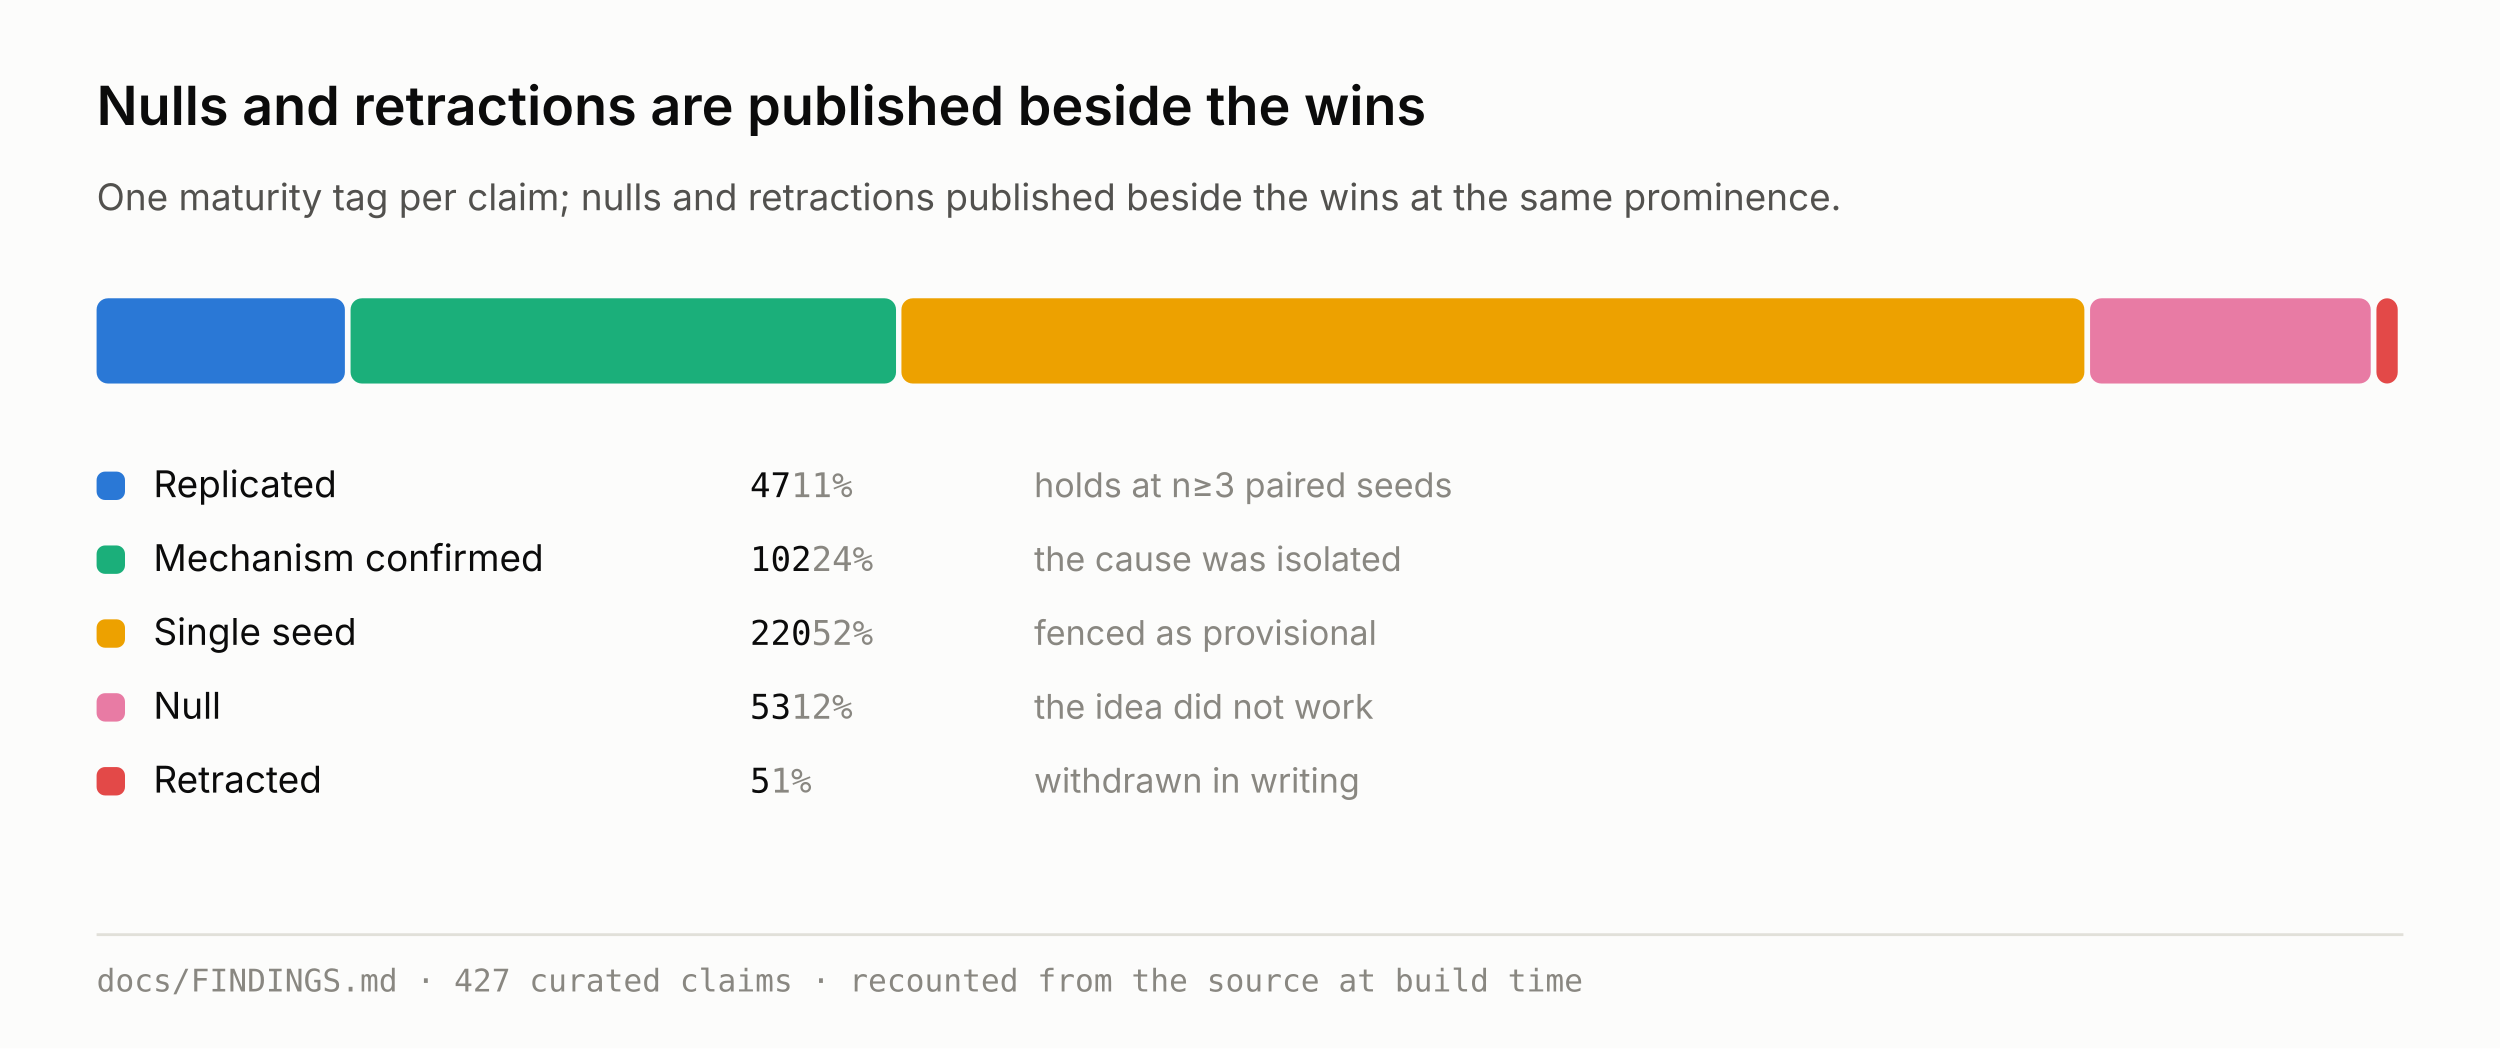
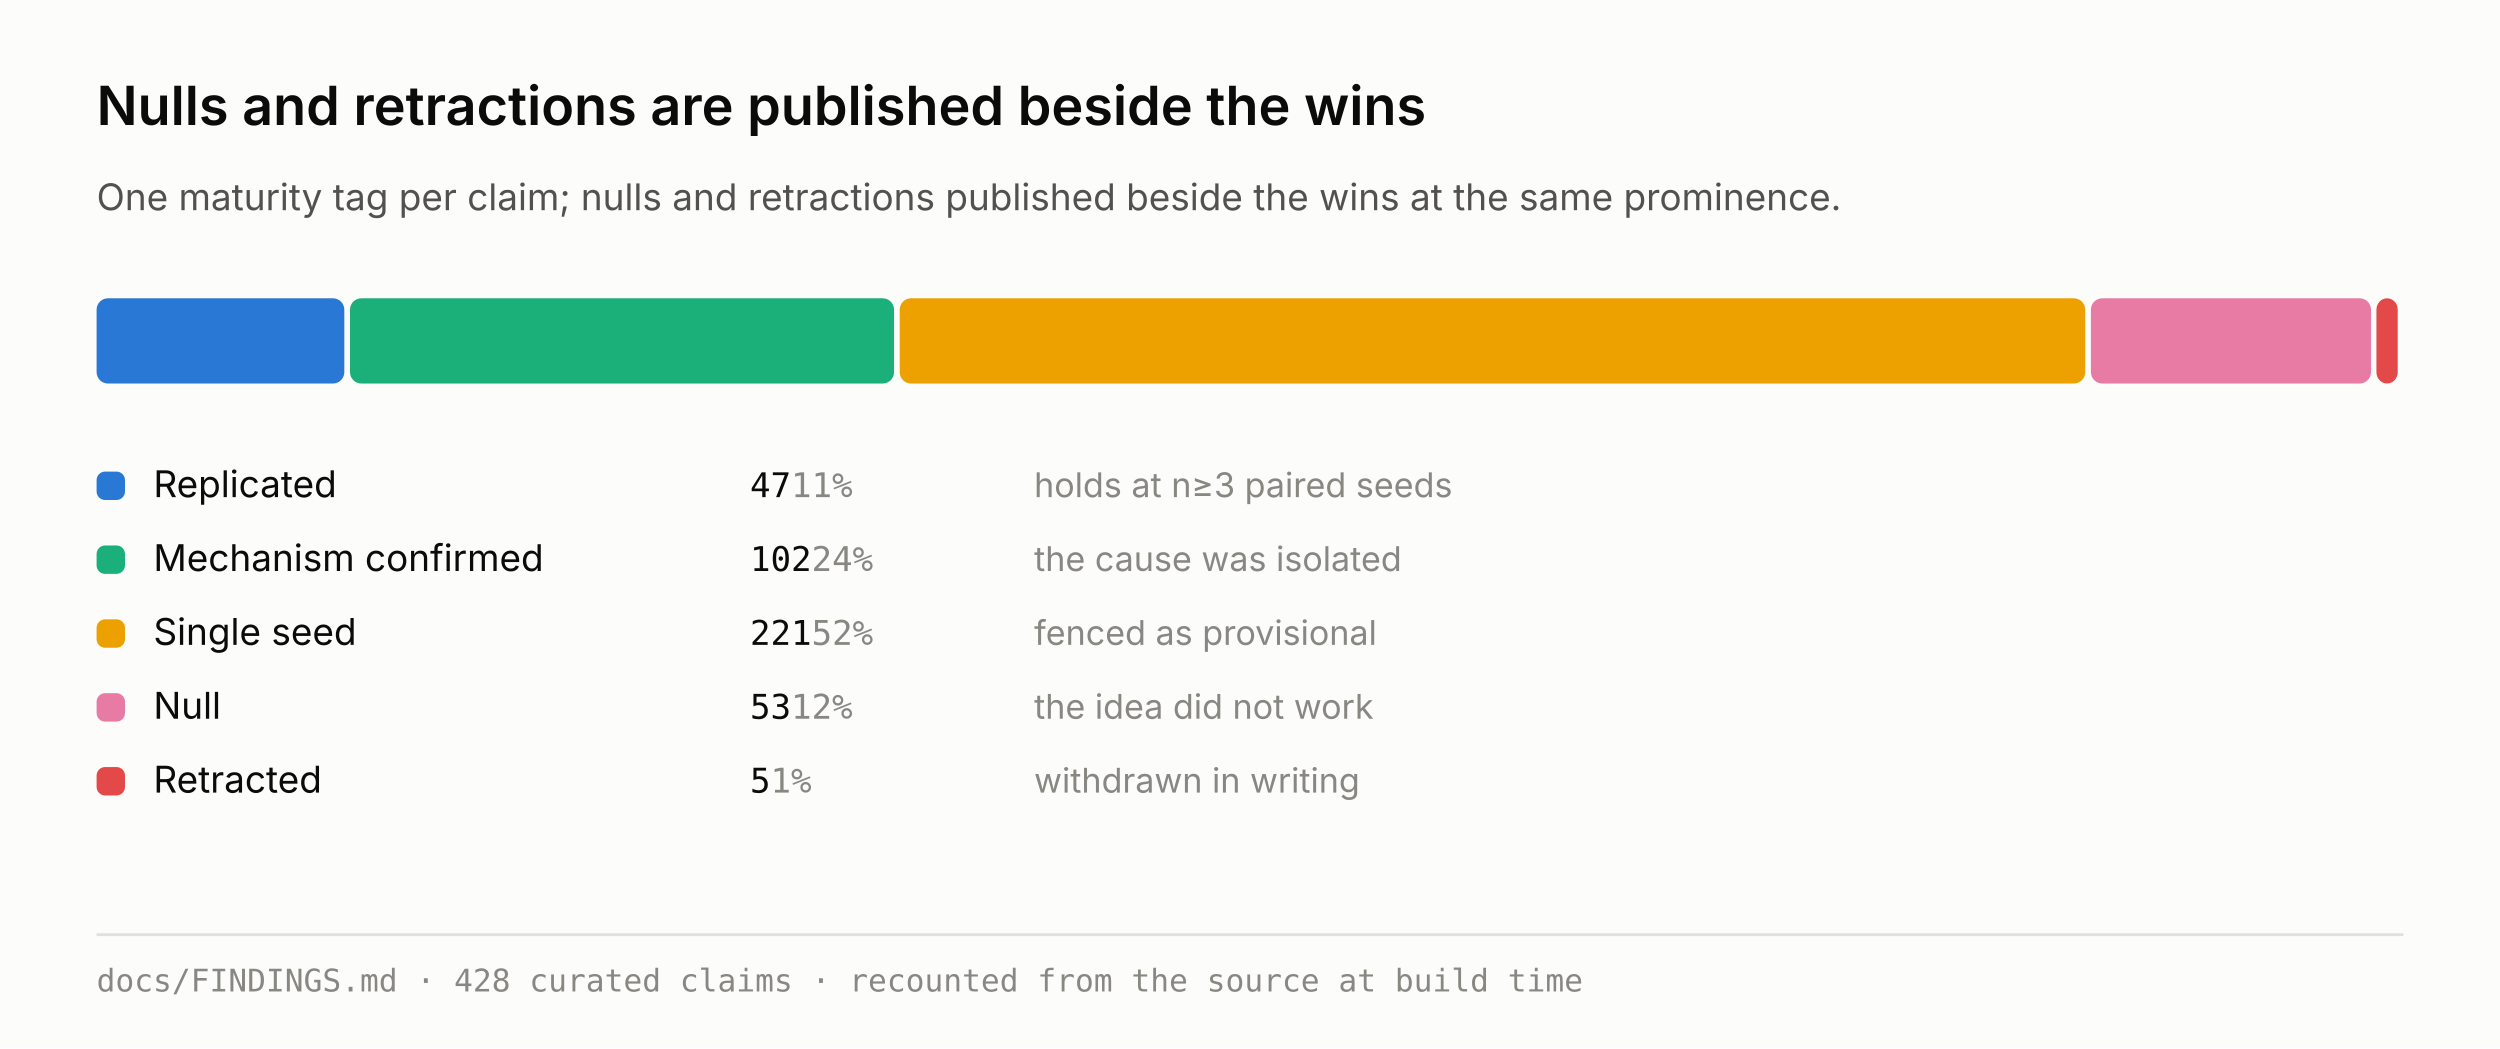
<svg xmlns="http://www.w3.org/2000/svg" width="880" height="369" viewBox="0 0 880 369" role="img">
  <rect width="880" height="369" fill="#fcfcfb" />
  <text x="34" y="44" font-family="Inter, -apple-system, BlinkMacSystemFont, 'Segoe UI', sans-serif" font-size="19" font-weight="600" fill="#0b0b0b">Nulls and retractions are published beside the wins</text>
  <text x="34" y="74" font-family="Inter, -apple-system, BlinkMacSystemFont, 'Segoe UI', sans-serif" font-size="13" fill="#52514e">One maturity tag per claim; nulls and retractions published beside the wins at the same prominence.</text>
-   <rect x="34.0" y="105" width="87.4" height="30" rx="4" fill="#2a78d6" />
-   <rect x="123.4" y="105" width="192.0" height="30" rx="4" fill="#1baf7a" />
-   <rect x="317.3" y="105" width="416.4" height="30" rx="4" fill="#eda100" />
-   <rect x="735.7" y="105" width="98.8" height="30" rx="4" fill="#e87ba4" />
+   <rect x="34.0" y="105" width="87.2" height="30" rx="4" fill="#2a78d6" />
+   <rect x="123.2" y="105" width="191.5" height="30" rx="4" fill="#1baf7a" />
+   <rect x="316.7" y="105" width="417.3" height="30" rx="4" fill="#eda100" />
+   <rect x="736.0" y="105" width="98.6" height="30" rx="4" fill="#e87ba4" />
  <rect x="836.5" y="105" width="7.5" height="30" rx="4" fill="#e34948" />
  <rect x="34" y="166" width="10" height="10" rx="3" fill="#2a78d6" />
  <text x="54" y="175" font-family="Inter, -apple-system, BlinkMacSystemFont, 'Segoe UI', sans-serif" font-size="13" fill="#0b0b0b">Replicated</text>
  <text x="264" y="175" font-family="'JetBrains Mono', ui-monospace, SFMono-Regular, Menlo, monospace" font-size="12" fill="#0b0b0b">47<tspan fill="#898781">  11%</tspan>
  </text>
  <text x="364" y="175" font-family="Inter, -apple-system, BlinkMacSystemFont, 'Segoe UI', sans-serif" font-size="12" fill="#898781">holds at n≥3 paired seeds</text>
  <rect x="34" y="192" width="10" height="10" rx="3" fill="#1baf7a" />
  <text x="54" y="201" font-family="Inter, -apple-system, BlinkMacSystemFont, 'Segoe UI', sans-serif" font-size="13" fill="#0b0b0b">Mechanism confirmed</text>
  <text x="264" y="201" font-family="'JetBrains Mono', ui-monospace, SFMono-Regular, Menlo, monospace" font-size="12" fill="#0b0b0b">102<tspan fill="#898781">  24%</tspan>
  </text>
  <text x="364" y="201" font-family="Inter, -apple-system, BlinkMacSystemFont, 'Segoe UI', sans-serif" font-size="12" fill="#898781">the cause was isolated</text>
  <rect x="34" y="218" width="10" height="10" rx="3" fill="#eda100" />
  <text x="54" y="227" font-family="Inter, -apple-system, BlinkMacSystemFont, 'Segoe UI', sans-serif" font-size="13" fill="#0b0b0b">Single seed</text>
-   <text x="264" y="227" font-family="'JetBrains Mono', ui-monospace, SFMono-Regular, Menlo, monospace" font-size="12" fill="#0b0b0b">220<tspan fill="#898781">  52%</tspan>
+   <text x="264" y="227" font-family="'JetBrains Mono', ui-monospace, SFMono-Regular, Menlo, monospace" font-size="12" fill="#0b0b0b">221<tspan fill="#898781">  52%</tspan>
  </text>
  <text x="364" y="227" font-family="Inter, -apple-system, BlinkMacSystemFont, 'Segoe UI', sans-serif" font-size="12" fill="#898781">fenced as provisional</text>
  <rect x="34" y="244" width="10" height="10" rx="3" fill="#e87ba4" />
  <text x="54" y="253" font-family="Inter, -apple-system, BlinkMacSystemFont, 'Segoe UI', sans-serif" font-size="13" fill="#0b0b0b">Null</text>
  <text x="264" y="253" font-family="'JetBrains Mono', ui-monospace, SFMono-Regular, Menlo, monospace" font-size="12" fill="#0b0b0b">53<tspan fill="#898781">  12%</tspan>
  </text>
  <text x="364" y="253" font-family="Inter, -apple-system, BlinkMacSystemFont, 'Segoe UI', sans-serif" font-size="12" fill="#898781">the idea did not work</text>
  <rect x="34" y="270" width="10" height="10" rx="3" fill="#e34948" />
  <text x="54" y="279" font-family="Inter, -apple-system, BlinkMacSystemFont, 'Segoe UI', sans-serif" font-size="13" fill="#0b0b0b">Retracted</text>
  <text x="264" y="279" font-family="'JetBrains Mono', ui-monospace, SFMono-Regular, Menlo, monospace" font-size="12" fill="#0b0b0b">5<tspan fill="#898781">  1%</tspan>
  </text>
  <text x="364" y="279" font-family="Inter, -apple-system, BlinkMacSystemFont, 'Segoe UI', sans-serif" font-size="12" fill="#898781">withdrawn in writing</text>
  <line x1="34" y1="329" x2="846" y2="329" stroke="#e1e0d9" stroke-width="1" />
-   <text x="34" y="349" font-family="'JetBrains Mono', ui-monospace, SFMono-Regular, Menlo, monospace" font-size="11" fill="#898781">docs/FINDINGS.md · 427 curated claims · recounted from the source at build time</text>
+   <text x="34" y="349" font-family="'JetBrains Mono', ui-monospace, SFMono-Regular, Menlo, monospace" font-size="11" fill="#898781">docs/FINDINGS.md · 428 curated claims · recounted from the source at build time</text>
</svg>
